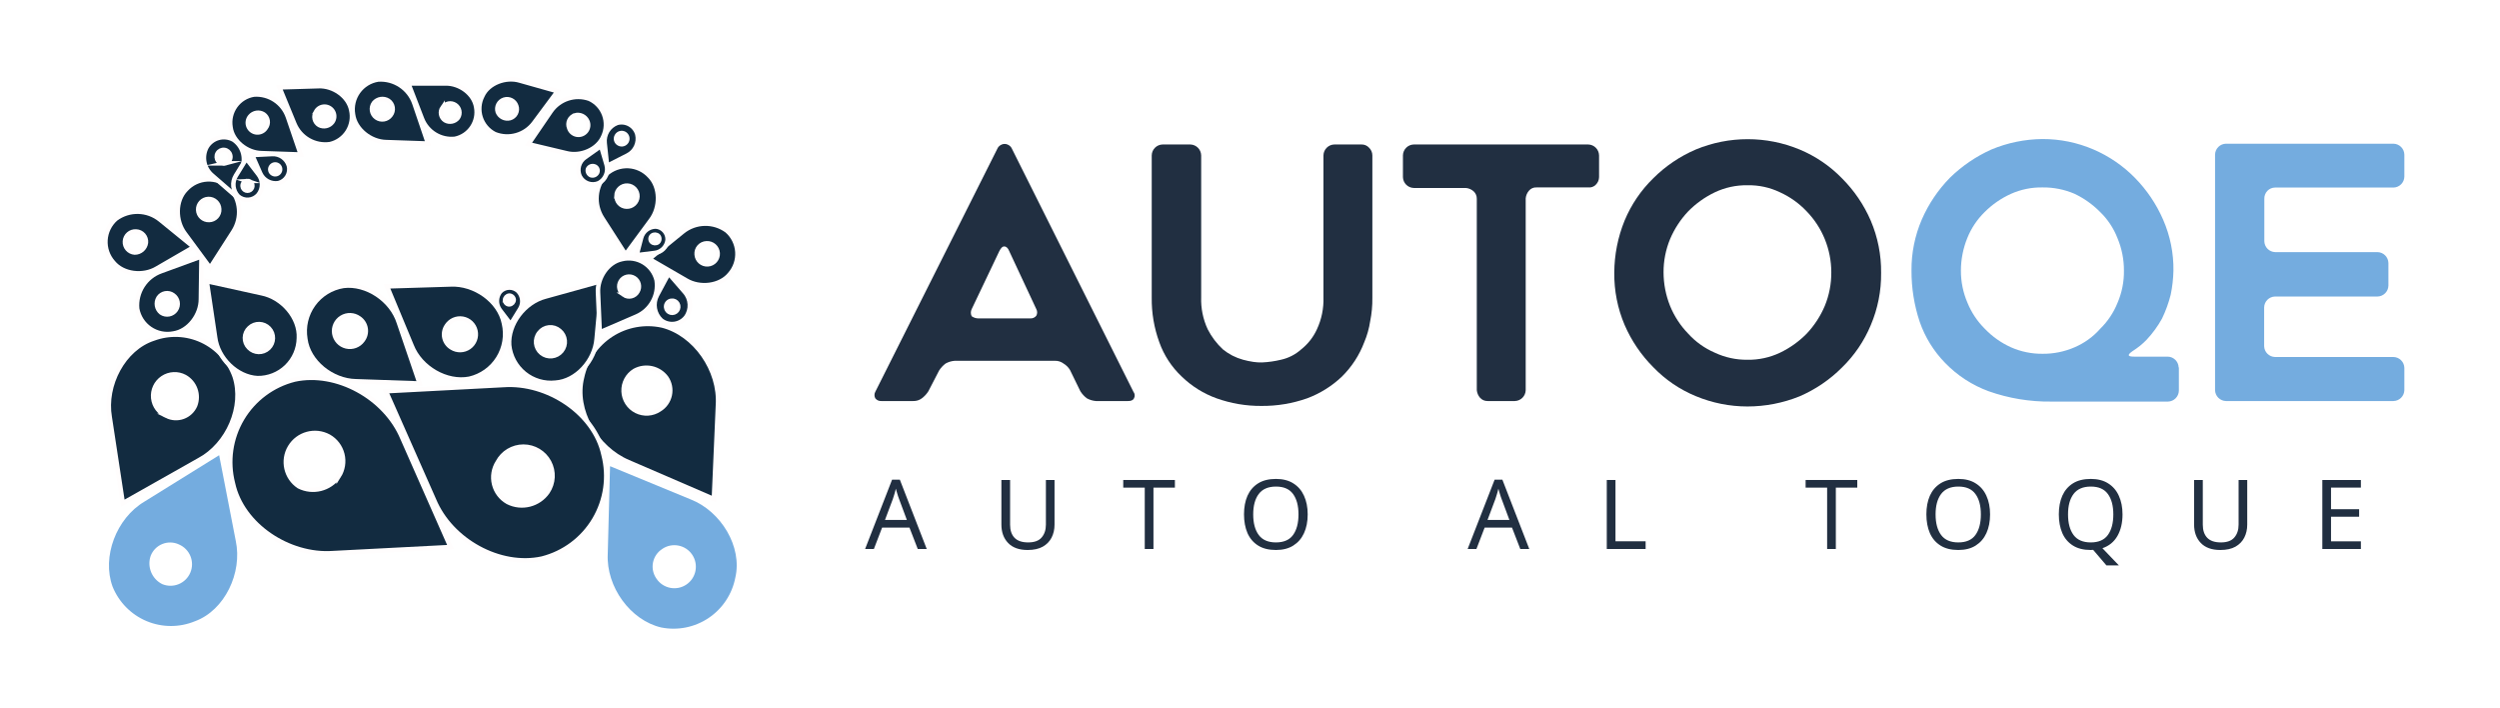
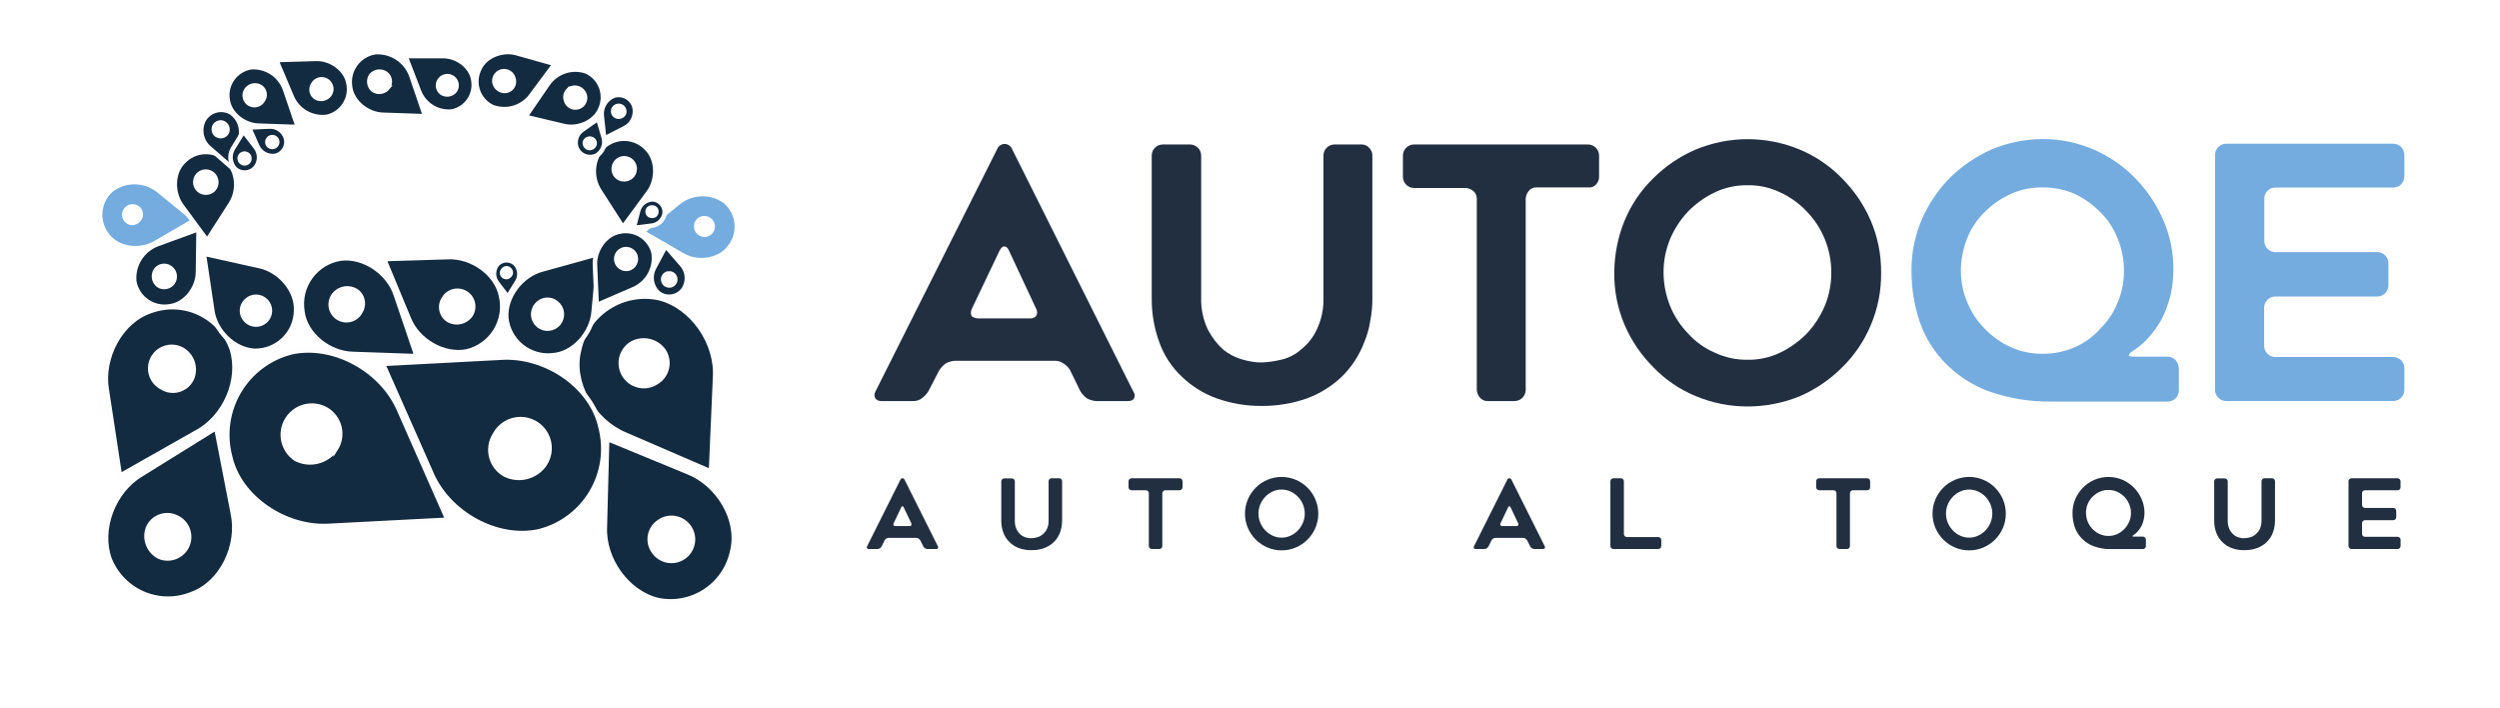
<svg xmlns="http://www.w3.org/2000/svg" id="Capa_1" data-name="Capa 1" viewBox="0 0 551.82 156.26">
  <defs>
-     <style>.cls-1{fill:#122b40;stroke:#fffdfd;stroke-miterlimit:10;}.cls-2{fill:#74acdf;}.cls-3,.cls-4{fill:#212f41;}.cls-4{isolation:isolate;font-size:21.33px;font-family:GeometosRounded, Geometos Rounded;letter-spacing:0.55em;}.cls-5{letter-spacing:0.55em;}.cls-6{letter-spacing:0.58em;}.cls-7{letter-spacing:0.59em;}.cls-8{letter-spacing:0.57em;}.cls-9{letter-spacing:0.58em;}.cls-10{letter-spacing:0.59em;}</style>
+     <style>.cls-1{fill:#122b40;stroke:#fffdfd;stroke-miterlimit:10;}.cls-2{fill:#74acdf;}.cls-3{fill:#212f41;}.cls-4{isolation:isolate;}</style>
  </defs>
-   <path id="_Trazado_compuesto_" data-name="&lt;Trazado compuesto&gt;" class="cls-1" d="M51.81,83.07h0a13.9,13.9,0,0,0-17.88-8.35h0C27.27,76.86,23,85,24.22,92.07l2.9,19L44,101.54C50.38,98.12,54,89.73,51.81,83.07Zm-15,8.72a4.75,4.75,0,1,1,4-8.6,5.11,5.11,0,0,1,2.27,6.32A4.61,4.61,0,0,1,36.8,91.79Z" />
-   <path id="_Trazado_compuesto_2" data-name="&lt;Trazado compuesto&gt;" class="cls-2" d="M24.86,129.49h0a13.9,13.9,0,0,0,18.2,7.63h0c6.57-2.41,10.5-10.7,9-17.74l-3.67-18.9L31.91,110.71C25.68,114.39,22.45,122.92,24.86,129.49Zm14.64-9.32a4.75,4.75,0,1,1-3.7,8.75,5.11,5.11,0,0,1-2.53-6.23A4.61,4.61,0,0,1,39.51,120.17Z" />
-   <path id="_Trazado_compuesto_3" data-name="&lt;Trazado compuesto&gt;" class="cls-1" d="M146.22,71.84h0a14.86,14.86,0,0,0-17.71,11.47h0C126.68,90.57,131.64,99,138.74,102l18.9,8.16.9-20.73C159.05,81.67,153.48,73.67,146.22,71.84Zm-.6,18.55a5.08,5.08,0,1,1-5.5-8.54,5.46,5.46,0,0,1,7,1.52A4.93,4.93,0,0,1,145.62,90.39Z" />
-   <path id="_Trazado_compuesto_4" data-name="&lt;Trazado compuesto&gt;" class="cls-2" d="M146,138.5h0a13.9,13.9,0,0,0,16.37-11h0c1.6-6.82-3.17-14.65-9.86-17.27l-17.8-7.33-.51,19.4C133.85,129.52,139.19,136.91,146,138.5Zm.27-17.36a4.75,4.75,0,1,1-1.31,6.59A4.61,4.61,0,0,1,146.27,121.15Z" />
-   <path id="_Trazado_compuesto_5" data-name="&lt;Trazado compuesto&gt;" class="cls-1" d="M56.83,83.47h0A9,9,0,0,0,66,74.63h0c.25-4.52-3.66-9-8.21-9.9L45.65,62.06l1.85,12.41C48.08,79.11,52.31,83.22,56.83,83.47ZM55.06,72.39a3.07,3.07,0,1,1-.1,4.34A3,3,0,0,1,55.06,72.39Z" />
-   <path id="_Trazado_compuesto_6" data-name="&lt;Trazado compuesto&gt;" class="cls-1" d="M75.85,63.1h0a10.17,10.17,0,0,0-8.43,11.72h0c.64,5.08,5.9,9.24,11.16,9.34l14.08.49L88.08,71.22C86.48,66.17,80.93,62.47,75.85,63.1Zm4.23,12a3.48,3.48,0,1,1-.78-4.85A3.37,3.37,0,0,1,80.09,75.08Z" />
-   <path id="_Trazado_compuesto_7" data-name="&lt;Trazado compuesto&gt;" class="cls-1" d="M103.64,83.61h0a10.17,10.17,0,0,0,7.64-12.24h0c-1-5-6.5-8.84-11.75-8.59l-14.08.43,5.45,13.11C92.84,81.24,98.61,84.58,103.64,83.61Zm-5-11.67a3.48,3.48,0,1,1,1.09,4.79A3.37,3.37,0,0,1,98.63,71.94Z" />
-   <path id="_Trazado_compuesto_8" data-name="&lt;Trazado compuesto&gt;" class="cls-1" d="M112.43,76.18h0a9.27,9.27,0,0,0,10.22,8.29h0c4.66-.31,8.72-4.89,9.09-9.66L132.93,62l-12.47,3.46C115.79,66.67,112.12,71.52,112.43,76.18ZM123.55,73a3.17,3.17,0,1,1-4.46.45A3.08,3.08,0,0,1,123.55,73Z" />
-   <path id="_Trazado_compuesto_9" data-name="&lt;Trazado compuesto&gt;" class="cls-1" d="M30.28,68.15h0a6.8,6.8,0,0,0,8,5.47h0c3.39-.5,6.1-4.08,6.08-7.6l.13-9.42-8.92,3.26A8,8,0,0,0,30.28,68.15Zm7.94-3A2.32,2.32,0,1,1,35.58,69,2.5,2.5,0,0,1,35,65.74,2.26,2.26,0,0,1,38.22,65.15Z" />
-   <path id="_Trazado_compuesto_10" data-name="&lt;Trazado compuesto&gt;" class="cls-1" d="M25.57,48.3h0A6.8,6.8,0,0,0,25,57.93h0c2.17,2.65,6.63,3.14,9.64,1.33l8.15-4.72-7.37-6A8,8,0,0,0,25.57,48.3Zm6.65,5.28a2.5,2.5,0,0,1-2.47,2.16,2.32,2.32,0,0,1,.31-4.64A2.26,2.26,0,0,1,32.22,53.58Z" />
-   <path id="_Trazado_compuesto_11" data-name="&lt;Trazado compuesto&gt;" class="cls-1" d="M50.7,41.37h0a6.8,6.8,0,0,0-9.64.45h0c-2.4,2.44-2.39,6.93-.26,9.73l5.59,7.58,5.14-8A8,8,0,0,0,50.7,41.37Zm-4.52,7.19a2.32,2.32,0,1,1,2.22-2.42A2.26,2.26,0,0,1,46.18,48.56Z" />
-   <path id="_Trazado_compuesto_12" data-name="&lt;Trazado compuesto&gt;" class="cls-1" d="M150.72,51.16l-7.37,6,8.15,4.72c3,1.81,7.47,1.32,9.64-1.33h0a6.8,6.8,0,0,0-.62-9.63h0A8,8,0,0,0,150.72,51.16ZM156,53.71a2.32,2.32,0,1,1-2.16,2.47A2.26,2.26,0,0,1,156,53.71Z" />
-   <path id="_Trazado_compuesto_13" data-name="&lt;Trazado compuesto&gt;" class="cls-1" d="M145,61.86h0a6.33,6.33,0,0,0-7.69-4.66h0c-3.12.64-5.45,4.12-5.26,7.39l.38,8.77,8.12-3.5A7.49,7.49,0,0,0,145,61.86Zm-7.23,3.21a2.17,2.17,0,1,1,3-.72A2.1,2.1,0,0,1,137.74,65.07Z" />
-   <path id="_Trazado_compuesto_14" data-name="&lt;Trazado compuesto&gt;" class="cls-1" d="M146,70.71h0a3.91,3.91,0,0,0,5.5-.7h0a4.48,4.48,0,0,0-.3-5.58l-3.55-4.09-2.58,4.81A4.62,4.62,0,0,0,146,70.71Zm2.26-4.33a1.34,1.34,0,1,1-1.16,1.49A1.3,1.3,0,0,1,148.25,66.39Z" />
-   <path id="_Trazado_compuesto_15" data-name="&lt;Trazado compuesto&gt;" class="cls-1" d="M51.6,30.85h0a4.41,4.41,0,0,0-6,1.65h0a5.07,5.07,0,0,0,1.21,6.2l4.61,4,2.13-5.79A5.22,5.22,0,0,0,51.6,30.85Zm-1.84,5.2a1.51,1.51,0,1,1,1.06-1.85A1.46,1.46,0,0,1,49.75,36.05Z" />
-   <path id="_Trazado_compuesto_16" data-name="&lt;Trazado compuesto&gt;" class="cls-1" d="M52.57,43.34h0A3.17,3.17,0,0,0,57.06,43h0a3.64,3.64,0,0,0,0-4.54L54.4,35l-2.32,3.78A3.75,3.75,0,0,0,52.57,43.34Zm2-3.4a1.08,1.08,0,1,1-1,1.15A1.05,1.05,0,0,1,54.6,39.95Z" />
-   <path id="_Trazado_compuesto_17" data-name="&lt;Trazado compuesto&gt;" class="cls-1" d="M61.48,40.43h0a3.17,3.17,0,0,0,2.31-3.86h0A3.64,3.64,0,0,0,60.08,34l-4.39.22,1.78,4.06A3.75,3.75,0,0,0,61.48,40.43Zm-1.63-3.61a1.08,1.08,0,1,1,.37,1.49A1.05,1.05,0,0,1,59.85,36.82Z" />
-   <path id="_Trazado_compuesto_18" data-name="&lt;Trazado compuesto&gt;" class="cls-1" d="M65.07,83.77h0A18.79,18.79,0,0,0,51.43,106.7h0c2,9.25,12.36,16.07,22.05,15.4l26-1.35-10.6-24C85.12,87.72,74.32,81.78,65.07,83.77Zm9.72,21.36A6.91,6.91,0,0,1,66,107.35a6.42,6.42,0,0,1,6.6-11A6.24,6.24,0,0,1,74.79,105.14Z" />
-   <path id="_Trazado_compuesto_19" data-name="&lt;Trazado compuesto&gt;" class="cls-1" d="M119.65,123.31h0a18.79,18.79,0,0,0,13.62-22.94h0c-2-9.25-12.37-16.06-22.06-15.39l-26,1.37,10.62,24C99.59,119.38,110.4,125.31,119.65,123.31ZM109.92,102a6.42,6.42,0,1,1,11,6.59,6.91,6.91,0,0,1-8.81,2.22A6.24,6.24,0,0,1,109.92,102Z" />
-   <path id="_Trazado_compuesto_20" data-name="&lt;Trazado compuesto&gt;" class="cls-1" d="M83.48,17.55h0a6.67,6.67,0,0,0-5.53,7.69h0c.42,3.33,3.88,6.07,7.33,6.13l9.24.32-3-8.82A7.89,7.89,0,0,0,83.48,17.55Zm2.78,7.86a2.28,2.28,0,1,1-3.7-2.67,2.45,2.45,0,0,1,3.19-.51A2.21,2.21,0,0,1,86.26,25.41Z" />
-   <path id="_Trazado_compuesto_21" data-name="&lt;Trazado compuesto&gt;" class="cls-1" d="M100.46,30.65h0a6,6,0,0,0,4.69-7h0c-.48-3-3.65-5.28-6.73-5.23H90.17l3,7.77A7,7,0,0,0,100.46,30.65Zm-2.73-6.91A2,2,0,1,1,101.11,26a2.19,2.19,0,0,1-2.82.56A2,2,0,0,1,97.73,23.73Z" />
-   <path id="_Trazado_compuesto_22" data-name="&lt;Trazado compuesto&gt;" class="cls-1" d="M56.08,20.87h0a6.25,6.25,0,0,0-5.18,7.2h0c.39,3.12,3.63,5.68,6.86,5.74l8.65.3-2.82-8.26A7.38,7.38,0,0,0,56.08,20.87Zm2.6,7.35a2.14,2.14,0,1,1-3.46-2.5,2.3,2.3,0,0,1,3-.48A2.07,2.07,0,0,1,58.68,28.22Z" />
-   <path id="_Trazado_compuesto_23" data-name="&lt;Trazado compuesto&gt;" class="cls-1" d="M72.86,31.82h0a6.25,6.25,0,0,0,4.7-7.52h0c-.6-3.09-4-5.43-7.22-5.28l-8.65.26L65,27.33A7.38,7.38,0,0,0,72.86,31.82Zm-3.08-7.17a2.14,2.14,0,1,1,3.62,2.27,2.3,2.3,0,0,1-2.94.67A2.07,2.07,0,0,1,69.79,24.65Z" />
-   <path id="_Trazado_compuesto_24" data-name="&lt;Trazado compuesto&gt;" class="cls-1" d="M133,48.19l5.14,8,5.59-7.58c2.13-2.79,2.14-7.28-.26-9.73h0a6.8,6.8,0,0,0-9.64-.45h0A8,8,0,0,0,133,48.19Zm3.12-5a2.32,2.32,0,1,1,2.22,2.42A2.26,2.26,0,0,1,136.16,43.18Z" />
-   <path id="_Trazado_compuesto_25" data-name="&lt;Trazado compuesto&gt;" class="cls-1" d="M133.52,31.61l.53,5,4.48-2.27a4.16,4.16,0,0,0,2.21-4.69h0a3.62,3.62,0,0,0-4.48-2.52h0A4.28,4.28,0,0,0,133.52,31.61ZM136.2,30a1.24,1.24,0,1,1,.48,1.69A1.2,1.2,0,0,1,136.2,30Z" />
-   <path id="_Trazado_compuesto_26" data-name="&lt;Trazado compuesto&gt;" class="cls-1" d="M133.94,36.34l-1.22-4.13-3.5,2.48A3.41,3.41,0,0,0,128,38.9h0a3.26,3.26,0,0,0,4.24,1.52h0A3.51,3.51,0,0,0,133.94,36.34Zm-2.06,1.72a1.15,1.15,0,0,1-1.38.62,1.14,1.14,0,0,1-.67-1.35,1.15,1.15,0,0,1,1.38-.62A1,1,0,0,1,131.88,38.06Z" />
-   <path id="_Trazado_compuesto_27" data-name="&lt;Trazado compuesto&gt;" class="cls-1" d="M141.57,52.51l-1,3.82,3.92-.48A3.27,3.27,0,0,0,147.42,53h0a2.82,2.82,0,0,0-2.63-3h0A3.37,3.37,0,0,0,141.57,52.51ZM144,52a1.05,1.05,0,0,1,1.37.1,1,1,0,0,1-.1,1.36,1.05,1.05,0,0,1-1.37-.1A.93.93,0,0,1,144,52Z" />
-   <path id="_Trazado_compuesto_28" data-name="&lt;Trazado compuesto&gt;" class="cls-1" d="M110.38,68.45l2.39,3.14,2.07-3.36a3.27,3.27,0,0,0-.42-4h0a2.82,2.82,0,0,0-4,.16h0A3.37,3.37,0,0,0,110.38,68.45Zm1.13-2.2a1.05,1.05,0,0,1,.93-1,1,1,0,0,1,1,.93,1.05,1.05,0,0,1-.93,1A.93.93,0,0,1,111.52,66.25Z" />
-   <path id="_Trazado_compuesto_29" data-name="&lt;Trazado compuesto&gt;" class="cls-1" d="M121.59,24.62l-4.92,7.2,8.41,2c3.13.81,6.93-.79,8.14-3.69h0a6.25,6.25,0,0,0-3.06-8.32h0A7.38,7.38,0,0,0,121.59,24.62Zm5.35.85a2.3,2.3,0,0,1,2.74,1.26,2.14,2.14,0,1,1-4,1.49A2.07,2.07,0,0,1,126.94,25.48Z" />
-   <path id="_Trazado_compuesto_30" data-name="&lt;Trazado compuesto&gt;" class="cls-1" d="M117.93,27.14l5.2-7-8.33-2.35c-3.09-.93-7,.52-8.28,3.37h0a6.25,6.25,0,0,0,2.74,8.44h0A7.38,7.38,0,0,0,117.93,27.14Zm-5.32-1.06a2.3,2.3,0,0,1-2.69-1.36A2.14,2.14,0,1,1,114,23.38,2.07,2.07,0,0,1,112.61,26.08Z" />
+   <path id="_Trazado_compuesto_" data-name="&lt;Trazado compuesto&gt;" class="cls-1" d="M51.16,77h0a13.9,13.9,0,0,0-17.88-8.35h0C26.63,70.83,22.37,79,23.57,86l2.9,19,16.89-9.56C49.73,92.09,53.31,83.7,51.16,77Zm-15,8.72a4.75,4.75,0,1,1,4-8.6,5.11,5.11,0,0,1,2.27,6.32A4.61,4.61,0,0,1,36.16,85.76Z" />
+   <path id="_Trazado_compuesto_2" data-name="&lt;Trazado compuesto&gt;" class="cls-1" d="M24.22,123.46h0a13.9,13.9,0,0,0,18.2,7.63h0c6.57-2.41,10.5-10.7,9-17.74l-3.67-18.9L31.27,104.68C25,108.36,21.81,116.89,24.22,123.46Zm14.64-9.32a4.75,4.75,0,1,1-3.7,8.75,5.11,5.11,0,0,1-2.53-6.23A4.61,4.61,0,0,1,38.86,114.14Z" />
+   <path id="_Trazado_compuesto_3" data-name="&lt;Trazado compuesto&gt;" class="cls-1" d="M145.58,65.81h0a14.86,14.86,0,0,0-17.71,11.47h0C126,84.54,131,93,138.1,95.93l18.9,8.16.9-20.73C158.41,75.64,152.83,67.64,145.58,65.81ZM145,84.36a5.08,5.08,0,1,1-5.5-8.54,5.46,5.46,0,0,1,7,1.52A4.93,4.93,0,0,1,145,84.36Z" />
+   <path id="_Trazado_compuesto_4" data-name="&lt;Trazado compuesto&gt;" class="cls-1" d="M145.36,132.47h0a13.9,13.9,0,0,0,16.37-11h0c1.6-6.82-3.17-14.65-9.86-17.27l-17.8-7.33-.51,19.4C133.21,123.49,138.55,130.88,145.36,132.47Zm.27-17.36a4.75,4.75,0,1,1-1.31,6.59A4.61,4.61,0,0,1,145.63,115.12Z" />
+   <path id="_Trazado_compuesto_5" data-name="&lt;Trazado compuesto&gt;" class="cls-1" d="M56.19,77.44h0a9,9,0,0,0,9.19-8.84h0c.25-4.52-3.66-9-8.21-9.9L45,56l1.85,12.41C47.44,73.08,51.67,77.19,56.19,77.44ZM54.41,66.36a3.07,3.07,0,1,1-.1,4.34A3,3,0,0,1,54.41,66.36Z" />
+   <path id="_Trazado_compuesto_6" data-name="&lt;Trazado compuesto&gt;" class="cls-1" d="M75.21,57.07h0a10.17,10.17,0,0,0-8.43,11.72h0c.64,5.08,5.9,9.24,11.16,9.34L92,78.62,87.44,65.19C85.84,60.14,80.29,56.43,75.21,57.07Zm4.23,12A3.48,3.48,0,1,1,73.81,65a3.74,3.74,0,0,1,4.85-.78A3.37,3.37,0,0,1,79.45,69Z" />
+   <path id="_Trazado_compuesto_7" data-name="&lt;Trazado compuesto&gt;" class="cls-1" d="M103,77.58h0a10.17,10.17,0,0,0,7.64-12.24h0c-1-5-6.5-8.84-11.75-8.59l-14.08.43,5.45,13.11C92.19,75.21,98,78.55,103,77.58ZM98,65.91a3.48,3.48,0,1,1,5.89,3.7,3.74,3.74,0,0,1-4.79,1.09A3.37,3.37,0,0,1,98,65.91Z" />
+   <path id="_Trazado_compuesto_8" data-name="&lt;Trazado compuesto&gt;" class="cls-1" d="M111.79,70.14h0A9.27,9.27,0,0,0,122,78.43h0c4.66-.31,8.72-4.89,9.09-9.66L132.29,56l-12.47,3.46C115.14,60.64,111.48,65.49,111.79,70.14Zm11.12-3.22a3.17,3.17,0,1,1-4.46.45A3.08,3.08,0,0,1,122.91,66.92Z" />
+   <path id="_Trazado_compuesto_9" data-name="&lt;Trazado compuesto&gt;" class="cls-1" d="M29.64,62.12h0a6.8,6.8,0,0,0,8,5.47h0c3.39-.5,6.1-4.08,6.08-7.6l.13-9.42-8.92,3.26A8,8,0,0,0,29.64,62.12Zm7.94-3a2.32,2.32,0,1,1-2.64,3.82,2.5,2.5,0,0,1-.59-3.23A2.26,2.26,0,0,1,37.58,59.12Z" />
+   <path id="_Trazado_compuesto_10" data-name="&lt;Trazado compuesto&gt;" class="cls-2" d="M24.93,42.27h0a6.8,6.8,0,0,0-.62,9.63h0C26.48,54.55,30.94,55,34,53.23l8.15-4.72-7.37-6A8,8,0,0,0,24.93,42.27Zm6.65,5.28a2.5,2.5,0,0,1-2.47,2.16,2.32,2.32,0,0,1,.31-4.64A2.26,2.26,0,0,1,31.58,47.55Z" />
+   <path id="_Trazado_compuesto_11" data-name="&lt;Trazado compuesto&gt;" class="cls-1" d="M50.06,35.33h0a6.8,6.8,0,0,0-9.64.45h0c-2.4,2.44-2.39,6.93-.26,9.73l5.59,7.58,5.14-8A8,8,0,0,0,50.06,35.33Zm-4.52,7.19a2.32,2.32,0,1,1,2.22-2.42A2.26,2.26,0,0,1,45.54,42.52Z" />
+   <path id="_Trazado_compuesto_12" data-name="&lt;Trazado compuesto&gt;" class="cls-2" d="M150.08,45.13l-7.37,6,8.15,4.72c3,1.81,7.47,1.32,9.64-1.33h0a6.8,6.8,0,0,0-.62-9.63h0A8,8,0,0,0,150.08,45.13Zm5.32,2.55a2.32,2.32,0,1,1-2.16,2.47A2.26,2.26,0,0,1,155.4,47.68Z" />
+   <path id="_Trazado_compuesto_13" data-name="&lt;Trazado compuesto&gt;" class="cls-1" d="M144.33,55.83h0a6.33,6.33,0,0,0-7.69-4.66h0c-3.12.64-5.45,4.12-5.26,7.39l.38,8.77,8.12-3.5A7.49,7.49,0,0,0,144.33,55.83ZM137.1,59a2.17,2.17,0,1,1,3-.72A2.1,2.1,0,0,1,137.1,59Z" />
+   <path id="_Trazado_compuesto_14" data-name="&lt;Trazado compuesto&gt;" class="cls-1" d="M145.35,64.68h0a3.91,3.91,0,0,0,5.5-.7h0a4.48,4.48,0,0,0-.3-5.58L147,54.31l-2.58,4.81A4.62,4.62,0,0,0,145.35,64.68Zm2.26-4.33a1.34,1.34,0,1,1-1.16,1.49A1.3,1.3,0,0,1,147.61,60.36Z" />
+   <path id="_Trazado_compuesto_15" data-name="&lt;Trazado compuesto&gt;" class="cls-1" d="M51,24.82h0a4.41,4.41,0,0,0-6,1.65h0a5.07,5.07,0,0,0,1.21,6.2l4.61,4,2.13-5.79A5.22,5.22,0,0,0,51,24.82ZM49.11,30a1.51,1.51,0,1,1,1.06-1.85A1.46,1.46,0,0,1,49.11,30Z" />
+   <path id="_Trazado_compuesto_16" data-name="&lt;Trazado compuesto&gt;" class="cls-1" d="M51.93,37.31h0A3.17,3.17,0,0,0,56.42,37h0a3.64,3.64,0,0,0,0-4.54L53.76,29l-2.32,3.78A3.75,3.75,0,0,0,51.93,37.31Zm2-3.4a1.08,1.08,0,1,1-1,1.15A1.05,1.05,0,0,1,54,33.91Z" />
+   <path id="_Trazado_compuesto_17" data-name="&lt;Trazado compuesto&gt;" class="cls-1" d="M60.84,34.4h0a3.17,3.17,0,0,0,2.31-3.86h0a3.64,3.64,0,0,0-3.72-2.61L55,28.14l1.78,4.06A3.75,3.75,0,0,0,60.84,34.4Zm-1.63-3.61a1.08,1.08,0,1,1,.37,1.49A1.05,1.05,0,0,1,59.21,30.79Z" />
+   <path id="_Trazado_compuesto_18" data-name="&lt;Trazado compuesto&gt;" class="cls-1" d="M64.42,77.74h0a18.79,18.79,0,0,0-13.64,22.93h0c2,9.25,12.36,16.07,22.05,15.4l26-1.35-10.6-24C84.48,81.69,73.68,75.75,64.42,77.74Zm9.72,21.36a6.91,6.91,0,0,1-8.81,2.21,6.42,6.42,0,0,1,6.6-11A6.24,6.24,0,0,1,74.14,99.11Z" />
+   <path id="_Trazado_compuesto_19" data-name="&lt;Trazado compuesto&gt;" class="cls-1" d="M119,117.28h0a18.79,18.79,0,0,0,13.62-22.94h0c-2-9.25-12.37-16.06-22.06-15.39l-26,1.37,10.62,24C98.95,113.35,109.76,119.28,119,117.28Zm-9.73-21.36a6.42,6.42,0,1,1,11,6.59,6.91,6.91,0,0,1-8.81,2.22A6.24,6.24,0,0,1,109.27,95.92Z" />
+   <path id="_Trazado_compuesto_20" data-name="&lt;Trazado compuesto&gt;" class="cls-1" d="M82.84,11.52h0a6.67,6.67,0,0,0-5.53,7.69h0c.42,3.33,3.88,6.07,7.33,6.13l9.24.32-3-8.82A7.89,7.89,0,0,0,82.84,11.52Zm2.78,7.86a2.45,2.45,0,0,1-3.19.51,2.45,2.45,0,0,1-.51-3.19,2.45,2.45,0,0,1,3.19-.51A2.21,2.21,0,0,1,85.61,19.38Z" />
+   <path id="_Trazado_compuesto_21" data-name="&lt;Trazado compuesto&gt;" class="cls-1" d="M99.82,24.61h0a6,6,0,0,0,4.69-7h0c-.48-3-3.65-5.28-6.73-5.23H89.53l3,7.77A7,7,0,0,0,99.82,24.61ZM97.09,17.7A2,2,0,1,1,100.47,20a2.19,2.19,0,0,1-2.82.56A2,2,0,0,1,97.09,17.7Z" />
+   <path id="_Trazado_compuesto_22" data-name="&lt;Trazado compuesto&gt;" class="cls-1" d="M55.44,14.84h0A6.25,6.25,0,0,0,50.26,22h0c.39,3.12,3.63,5.68,6.86,5.74l8.65.3-2.82-8.26A7.38,7.38,0,0,0,55.44,14.84ZM58,22.19a2.14,2.14,0,1,1-3.46-2.5,2.3,2.3,0,0,1,3-.48A2.07,2.07,0,0,1,58,22.19Z" />
+   <path id="_Trazado_compuesto_23" data-name="&lt;Trazado compuesto&gt;" class="cls-1" d="M72.22,25.79h0a6.25,6.25,0,0,0,4.7-7.52h0c-.6-3.09-4-5.43-7.22-5.28L61,13.25,64.4,21.3A7.38,7.38,0,0,0,72.22,25.79Zm-3.08-7.17a2.14,2.14,0,1,1,3.62,2.27,2.3,2.3,0,0,1-2.94.67A2.07,2.07,0,0,1,69.14,18.62Z" />
+   <path id="_Trazado_compuesto_24" data-name="&lt;Trazado compuesto&gt;" class="cls-1" d="M132.4,42.16l5.14,8,5.59-7.58c2.13-2.79,2.14-7.28-.26-9.73h0a6.8,6.8,0,0,0-9.64-.45h0A8,8,0,0,0,132.4,42.16Zm3.12-5a2.32,2.32,0,1,1,2.22,2.42A2.26,2.26,0,0,1,135.52,37.15Z" />
+   <path id="_Trazado_compuesto_25" data-name="&lt;Trazado compuesto&gt;" class="cls-1" d="M132.88,25.58l.53,5,4.48-2.27a4.16,4.16,0,0,0,2.21-4.69h0a3.62,3.62,0,0,0-4.48-2.52h0A4.28,4.28,0,0,0,132.88,25.58Zm2.69-1.64a1.24,1.24,0,0,1,2.16,1.21,1.33,1.33,0,0,1-1.69.48A1.2,1.2,0,0,1,135.56,23.95Z" />
+   <path id="_Trazado_compuesto_26" data-name="&lt;Trazado compuesto&gt;" class="cls-1" d="M133.3,30.31l-1.22-4.13-3.5,2.48a3.41,3.41,0,0,0-1.18,4.21h0a3.26,3.26,0,0,0,4.24,1.52h0A3.51,3.51,0,0,0,133.3,30.31ZM131.24,32a1.15,1.15,0,0,1-1.38.62,1.14,1.14,0,0,1-.67-1.35,1.15,1.15,0,0,1,1.38-.62A1,1,0,0,1,131.24,32Z" />
+   <path id="_Trazado_compuesto_27" data-name="&lt;Trazado compuesto&gt;" class="cls-1" d="M140.93,46.48l-1,3.82,3.92-.48A3.27,3.27,0,0,0,146.78,47h0a2.82,2.82,0,0,0-2.63-3h0A3.37,3.37,0,0,0,140.93,46.48Zm2.42-.49a1.05,1.05,0,0,1,1.37.1,1,1,0,0,1-.1,1.36,1.05,1.05,0,0,1-1.37-.1A.93.93,0,0,1,143.35,46Z" />
+   <path id="_Trazado_compuesto_28" data-name="&lt;Trazado compuesto&gt;" class="cls-1" d="M109.74,62.42l2.39,3.14,2.07-3.36a3.27,3.27,0,0,0-.42-4h0a2.82,2.82,0,0,0-4,.16h0A3.37,3.37,0,0,0,109.74,62.42Zm1.13-2.2a1.05,1.05,0,0,1,.93-1,1,1,0,0,1,1,.93,1.05,1.05,0,0,1-.93,1A.93.93,0,0,1,110.87,60.22Z" />
+   <path id="_Trazado_compuesto_29" data-name="&lt;Trazado compuesto&gt;" class="cls-1" d="M120.94,18.59,116,25.79l8.41,2c3.13.81,6.93-.79,8.14-3.69h0a6.25,6.25,0,0,0-3.06-8.32h0A7.38,7.38,0,0,0,120.94,18.59Zm5.35.85A2.3,2.3,0,0,1,129,20.7a2.14,2.14,0,1,1-4,1.49A2.07,2.07,0,0,1,126.3,19.45Z" />
+   <path id="_Trazado_compuesto_30" data-name="&lt;Trazado compuesto&gt;" class="cls-1" d="M117.29,21.11l5.2-7-8.33-2.35c-3.09-.93-7,.52-8.28,3.37h0a6.25,6.25,0,0,0,2.74,8.44h0A7.38,7.38,0,0,0,117.29,21.11ZM112,20a2.3,2.3,0,0,1-2.69-1.36,2.14,2.14,0,1,1,4.06-1.33A2.07,2.07,0,0,1,112,20Z" />
  <g id="_Grupo_" data-name="&lt;Grupo&gt;">
    <g id="_Grupo_2" data-name="&lt;Grupo&gt;">
      <path id="_Trazado_compuesto_31" data-name="&lt;Trazado compuesto&gt;" class="cls-3" d="M193.28,86.48l27-53.75a1.75,1.75,0,0,1,3.12,0l26.88,53.75a1.29,1.29,0,0,1,.12,1.44c-.24.48-.72.6-1.32.6H242a4.87,4.87,0,0,1-2-.6,5.87,5.87,0,0,1-1.44-1.56l-2.28-4.68a4.14,4.14,0,0,0-1.44-1.44,3,3,0,0,0-1.92-.6H210.8a4.87,4.87,0,0,0-2,.6,5.87,5.87,0,0,0-1.44,1.56L205,86.36a5.87,5.87,0,0,1-1.44,1.56,3,3,0,0,1-1.92.6H194.6a1.55,1.55,0,0,1-1.32-.6A1.51,1.51,0,0,1,193.28,86.48ZM216,70.28h11.52a1.55,1.55,0,0,0,1.32-.6,1.52,1.52,0,0,0,0-1.44l-6-12.84c-.24-.6-.6-1-1.08-1s-.72.36-1.08,1l-6.12,12.84a1.77,1.77,0,0,0,0,1.56A2.57,2.57,0,0,0,216,70.28Z" />
      <path id="_Trazado_" data-name="&lt;Trazado&gt;" class="cls-3" d="M268.63,87.92a21.49,21.49,0,0,1-7.68-4.8A19.24,19.24,0,0,1,256,75.56a27.7,27.7,0,0,1-1.68-9.84V34.29a2.46,2.46,0,0,1,2.4-2.4h6.12a2.46,2.46,0,0,1,2.4,2.4V65.6a15.49,15.49,0,0,0,1.44,7.08,16,16,0,0,0,3.36,4.44,12.06,12.06,0,0,0,4.44,2.28,19.5,19.5,0,0,0,2.28.48,11,11,0,0,0,1.92.12,21.86,21.86,0,0,0,4.2-.6,9.84,9.84,0,0,0,4.44-2.28,12,12,0,0,0,3.48-4.44,15.49,15.49,0,0,0,1.44-7.08V34.29a2.46,2.46,0,0,1,2.4-2.4h6a2.18,2.18,0,0,1,1.68.72,2.37,2.37,0,0,1,.72,1.68V65.72a24.29,24.29,0,0,1-.48,5.16,19.21,19.21,0,0,1-1.32,4.68,21.14,21.14,0,0,1-4.92,7.56,22.6,22.6,0,0,1-7.68,4.8,29.58,29.58,0,0,1-10.08,1.68A28.88,28.88,0,0,1,268.63,87.92Z" />
      <path id="_Trazado_2" data-name="&lt;Trazado&gt;" class="cls-3" d="M350.7,41.37H339.3a2,2,0,0,0-1.68.72,3,3,0,0,0-.72,1.68V86.12a2.46,2.46,0,0,1-2.4,2.4h-6a2.18,2.18,0,0,1-1.68-.72,3,3,0,0,1-.72-1.68V43.89a2.18,2.18,0,0,0-.72-1.68,3,3,0,0,0-1.68-.72H312.19a2.46,2.46,0,0,1-2.4-2.4v-4.8a2.46,2.46,0,0,1,2.4-2.4H350.7a2.46,2.46,0,0,1,2.4,2.4v4.8a2.37,2.37,0,0,1-.72,1.68A2,2,0,0,1,350.7,41.37Z" />
      <path id="_Trazado_compuesto_32" data-name="&lt;Trazado compuesto&gt;" class="cls-3" d="M385.86,89.72a29.72,29.72,0,0,1-11.4-2.28,27.58,27.58,0,0,1-9.36-6.36,30.05,30.05,0,0,1-6.36-9.36,28.61,28.61,0,0,1-2.28-11.52,30.8,30.8,0,0,1,2.28-11.52,28.14,28.14,0,0,1,6.36-9.36A30.05,30.05,0,0,1,374.46,33a29.94,29.94,0,0,1,22.92,0,28.14,28.14,0,0,1,9.36,6.36,30.05,30.05,0,0,1,6.36,9.36,28.61,28.61,0,0,1,2.28,11.52,28.61,28.61,0,0,1-2.28,11.52,28.14,28.14,0,0,1-6.36,9.36,30.05,30.05,0,0,1-9.36,6.36A30.8,30.8,0,0,1,385.86,89.72Zm0-48.83a16.19,16.19,0,0,0-7.2,1.56,20.94,20.94,0,0,0-5.88,4.2,20.63,20.63,0,0,0-4,6.12,19,19,0,0,0-1.44,7.32,20,20,0,0,0,1.44,7.44,19.21,19.21,0,0,0,4,6.12,17.05,17.05,0,0,0,5.88,4.2,16.56,16.56,0,0,0,7.2,1.56,16.19,16.19,0,0,0,7.2-1.56,20.94,20.94,0,0,0,5.88-4.2,20.63,20.63,0,0,0,4-6.12,19.12,19.12,0,0,0,1.44-7.44,19.4,19.4,0,0,0-1.44-7.32,19.21,19.21,0,0,0-4-6.12,18.79,18.79,0,0,0-5.88-4.2A15.84,15.84,0,0,0,385.86,40.89Z" />
      <path id="_Trazado_compuesto_33" data-name="&lt;Trazado compuesto&gt;" class="cls-2" d="M481.13,81.08v5.16a2.46,2.46,0,0,1-2.4,2.4h-25.8a40,40,0,0,1-13.8-2.28,25.62,25.62,0,0,1-9.6-6.24A24.41,24.41,0,0,1,423.89,71a35.25,35.25,0,0,1-1.8-11.28,27.88,27.88,0,0,1,2.28-11.28,30.61,30.61,0,0,1,6.24-9.24A31.6,31.6,0,0,1,439.73,33,30,30,0,0,1,451,30.69,28.29,28.29,0,0,1,462.29,33a28.66,28.66,0,0,1,9.12,6.24,30.61,30.61,0,0,1,6.24,9.24,27.09,27.09,0,0,1,2.28,11.28,29.65,29.65,0,0,1-.6,5.28,27.8,27.8,0,0,1-1.92,5.28A23.36,23.36,0,0,1,474,75a15.68,15.68,0,0,1-1.44,1.32,20.35,20.35,0,0,1-1.68,1.2c-1.2.84-1.08,1.2.36,1.2h7.44a2.46,2.46,0,0,1,2.4,2.4ZM433,59.73a17.78,17.78,0,0,0,1.44,7.08,17.31,17.31,0,0,0,3.84,5.76,18.49,18.49,0,0,0,5.76,4.08,16.81,16.81,0,0,0,7,1.44,17.37,17.37,0,0,0,7.08-1.44,15.84,15.84,0,0,0,5.64-4.08,16.73,16.73,0,0,0,3.84-5.76A17.37,17.37,0,0,0,469,59.73a18.36,18.36,0,0,0-1.44-7.2,16.18,16.18,0,0,0-3.84-5.76,20,20,0,0,0-5.64-4A17.37,17.37,0,0,0,451,41.37a16.41,16.41,0,0,0-7,1.44,19.67,19.67,0,0,0-5.76,4,16.73,16.73,0,0,0-3.84,5.76A19.26,19.26,0,0,0,433,59.73Z" />
      <path id="_Trazado_3" data-name="&lt;Trazado&gt;" class="cls-2" d="M500,43.89v9.36a2.46,2.46,0,0,0,2.4,2.4H525a2.46,2.46,0,0,1,2.4,2.4v5a2.46,2.46,0,0,1-2.4,2.4H502.36a2.46,2.46,0,0,0-2.4,2.4V76.4a2.46,2.46,0,0,0,2.4,2.4h26.16a2.46,2.46,0,0,1,2.4,2.4v4.92a2.46,2.46,0,0,1-2.4,2.4h-37a2.46,2.46,0,0,1-2.4-2.4v-52a2.46,2.46,0,0,1,2.4-2.4h37a2.46,2.46,0,0,1,2.4,2.4V39a2.46,2.46,0,0,1-2.4,2.4H502.36a2.37,2.37,0,0,0-1.68.72A2.44,2.44,0,0,0,500,43.89Z" />
    </g>
-     <text class="cls-4" transform="translate(191.03 121.18)">A<tspan class="cls-5" x="28.17" y="0">U</tspan>
-       <tspan class="cls-6" x="56.78" y="0">T</tspan>
-       <tspan class="cls-7" x="82.37" y="0">O </tspan>
-       <tspan class="cls-8" x="133.05" y="0">A</tspan>
-       <tspan class="cls-7" x="161.71" y="0">L </tspan>
-       <tspan class="cls-9" x="207.46" y="0">T</tspan>
-       <tspan class="cls-10" x="233.05" y="0">OQUE</tspan>
-     </text>
+     <g class="cls-4">
+       <path class="cls-3" d="M191.46,120.6l7.4-14.78a.48.48,0,0,1,.85,0l7.4,14.78a.4.4,0,0,1,0,.41.39.39,0,0,1-.37.17h-1.94a1,1,0,0,1-.55-.17.91.91,0,0,1-.38-.43l-.64-1.28a1.13,1.13,0,0,0-.39-.41,1,1,0,0,0-.54-.17h-6.06a1.05,1.05,0,0,0-.55.17.92.92,0,0,0-.38.43l-.62,1.26a1.07,1.07,0,0,1-.39.43,1,1,0,0,1-.54.17h-1.94a.39.39,0,0,1-.37-.17A.43.43,0,0,1,191.46,120.6Zm6.25-4.48h3.16a.38.38,0,0,0,.37-.18.45.45,0,0,0,0-.42L199.56,112c-.07-.17-.16-.26-.28-.26s-.21.08-.28.26l-1.68,3.52a.45.45,0,0,0,0,.43A.41.41,0,0,0,197.71,116.12Z" />
+       <path class="cls-3" d="M225.05,121a5.93,5.93,0,0,1-2.11-1.32,5.59,5.59,0,0,1-1.37-2.07,7.37,7.37,0,0,1-.47-2.71v-8.64a.64.64,0,0,1,.19-.47.61.61,0,0,1,.45-.19h1.69a.65.65,0,0,1,.66.66v8.62a4.33,4.33,0,0,0,.38,1.94,3.89,3.89,0,0,0,.94,1.22,3.19,3.19,0,0,0,1.22.62q.34.08.63.13a3.74,3.74,0,0,0,.54,0,4.88,4.88,0,0,0,1.15-.17,2.84,2.84,0,0,0,1.22-.62,3.48,3.48,0,0,0,1-1.22,4.33,4.33,0,0,0,.38-1.94v-8.62a.66.66,0,0,1,.66-.66h1.66a.65.65,0,0,1,.66.66v8.64a8.25,8.25,0,0,1-.12,1.42,7.06,7.06,0,0,1-.35,1.29,6,6,0,0,1-1.34,2.07,6.2,6.2,0,0,1-2.11,1.32,7.65,7.65,0,0,1-2.77.47A7.47,7.47,0,0,1,225.05,121Z" />
+       <path class="cls-3" d="M260.46,108.21h-3.14a.66.66,0,0,0-.66.66v11.65a.66.66,0,0,1-.66.66h-1.66a.66.66,0,0,1-.66-.66V108.87a.66.66,0,0,0-.66-.66h-3.16a.65.65,0,0,1-.66-.66v-1.32a.66.66,0,0,1,.66-.66h10.6a.66.66,0,0,1,.66.66v1.32a.65.65,0,0,1-.66.66Z" />
+       <path class="cls-3" d="M283,121.48a7.79,7.79,0,0,1-3.14-.64,8.18,8.18,0,0,1-4.31-4.31,8.08,8.08,0,0,1,0-6.3,8.15,8.15,0,0,1,4.31-4.32,8.06,8.06,0,0,1,6.29,0,8.15,8.15,0,0,1,4.31,4.32,8.08,8.08,0,0,1,0,6.3,8.18,8.18,0,0,1-4.31,4.31A7.84,7.84,0,0,1,283,121.48Zm0-13.42a4.61,4.61,0,0,0-2,.44,5.41,5.41,0,0,0-1.62,1.16,5.5,5.5,0,0,0-1.1,1.7,5.26,5.26,0,0,0,0,4,5.68,5.68,0,0,0,1.1,1.7,5.31,5.31,0,0,0,1.62,1.17,4.74,4.74,0,0,0,4,0,5.31,5.31,0,0,0,1.62-1.17,5.66,5.66,0,0,0,1.1-1.7,5.25,5.25,0,0,0,0-4,5.48,5.48,0,0,0-1.1-1.7A5.41,5.41,0,0,0,285,108.5,4.61,4.61,0,0,0,283,108.06Z" />
+       <path class="cls-3" d="M325.47,120.6l7.4-14.78a.48.48,0,0,1,.85,0l7.4,14.78a.4.4,0,0,1,0,.41.39.39,0,0,1-.37.17h-1.94a1,1,0,0,1-.55-.17.91.91,0,0,1-.38-.43l-.64-1.28a1.13,1.13,0,0,0-.39-.41,1,1,0,0,0-.54-.17h-6.06a1.05,1.05,0,0,0-.55.17.92.92,0,0,0-.38.43l-.62,1.26a1.07,1.07,0,0,1-.39.43,1,1,0,0,1-.54.17h-1.94a.39.39,0,0,1-.37-.17A.43.43,0,0,1,325.47,120.6Zm6.25-4.48h3.16a.38.38,0,0,0,.37-.18.45.45,0,0,0,0-.42L333.57,112c-.07-.17-.16-.26-.28-.26s-.21.08-.28.26l-1.68,3.52a.45.45,0,0,0,0,.43A.41.41,0,0,0,331.71,116.12Z" />
+       <path class="cls-3" d="M366.84,119.2v1.32a.66.66,0,0,1-.66.66h-9.92a.66.66,0,0,1-.66-.66V106.23a.66.66,0,0,1,.66-.66h1.66a.66.66,0,0,1,.66.66v11.65a.66.66,0,0,0,.66.66h6.93a.65.65,0,0,1,.66.66Z" />
+       <path class="cls-3" d="M412.29,108.21h-3.13a.66.66,0,0,0-.66.66v11.65a.66.66,0,0,1-.66.66h-1.66a.64.64,0,0,1-.47-.19.63.63,0,0,1-.19-.47V108.87a.66.66,0,0,0-.66-.66h-3.16a.65.65,0,0,1-.66-.66v-1.32a.66.66,0,0,1,.66-.66h10.6a.66.66,0,0,1,.66.66v1.32a.65.65,0,0,1-.66.66Z" />
+       <path class="cls-3" d="M434.82,121.48a7.79,7.79,0,0,1-3.14-.64,8.18,8.18,0,0,1-4.31-4.31,8.08,8.08,0,0,1,0-6.3,8.15,8.15,0,0,1,4.31-4.32,8.06,8.06,0,0,1,6.29,0,8.15,8.15,0,0,1,4.31,4.32,8.08,8.08,0,0,1,0,6.3,8.18,8.18,0,0,1-4.31,4.31A7.84,7.84,0,0,1,434.82,121.48Zm0-13.42a4.61,4.61,0,0,0-2,.44,5.41,5.41,0,0,0-1.62,1.16,5.49,5.49,0,0,0-1.1,1.7,5.25,5.25,0,0,0,0,4,5.67,5.67,0,0,0,1.1,1.7,5.31,5.31,0,0,0,1.62,1.17,4.74,4.74,0,0,0,4,0,5.32,5.32,0,0,0,1.62-1.17,5.67,5.67,0,0,0,1.1-1.7,5.25,5.25,0,0,0,0-4,5.49,5.49,0,0,0-1.1-1.7,5.42,5.42,0,0,0-1.62-1.16A4.61,4.61,0,0,0,434.83,108.06Z" />
+       <path class="cls-3" d="M473.85,119.11v1.43a.66.66,0,0,1-.66.66h-7.1a10.16,10.16,0,0,1-3.78-.64,7,7,0,0,1-2.62-1.71,6.66,6.66,0,0,1-1.56-2.52,9.71,9.71,0,0,1-.49-3.09,7.9,7.9,0,0,1,.62-3.09,8.83,8.83,0,0,1,1.71-2.54,8.39,8.39,0,0,1,2.52-1.71,7.9,7.9,0,0,1,3.09-.62,8,8,0,0,1,3.09.62,8.22,8.22,0,0,1,2.52,1.71,8.32,8.32,0,0,1,1.71,2.54,7.57,7.57,0,0,1,.64,3.09,6.88,6.88,0,0,1-.17,1.45,5.52,5.52,0,0,1-1.45,2.75,2.64,2.64,0,0,1-.38.35l-.45.33q-.49.32.09.32h2a.66.66,0,0,1,.66.66Zm-13.22-5.87a5,5,0,0,0,.38,1.94,5.23,5.23,0,0,0,2.64,2.71,4.52,4.52,0,0,0,1.92.41,4.66,4.66,0,0,0,1.94-.41,4.87,4.87,0,0,0,1.56-1.11,4.93,4.93,0,0,0,1.07-1.6,4.65,4.65,0,0,0,.41-1.94,4.7,4.7,0,0,0-.41-2,4.93,4.93,0,0,0-1.07-1.6,5.4,5.4,0,0,0-1.56-1.09,4.66,4.66,0,0,0-1.94-.41,4.52,4.52,0,0,0-1.92.41,5.49,5.49,0,0,0-1.58,1.09,4.93,4.93,0,0,0-1.07,1.6A5.14,5.14,0,0,0,460.62,113.25Z" />
+       <path class="cls-3" d="M492.87,121a5.93,5.93,0,0,1-2.11-1.32,5.59,5.59,0,0,1-1.36-2.07,7.35,7.35,0,0,1-.47-2.71v-8.64a.64.64,0,0,1,.19-.47.61.61,0,0,1,.45-.19h1.69a.66.66,0,0,1,.66.66v8.62a4.33,4.33,0,0,0,.38,1.94,3.89,3.89,0,0,0,.94,1.22,3.18,3.18,0,0,0,1.22.62q.34.08.63.13a3.74,3.74,0,0,0,.54,0,4.87,4.87,0,0,0,1.15-.17A2.83,2.83,0,0,0,498,118a3.48,3.48,0,0,0,1-1.22,4.33,4.33,0,0,0,.38-1.94v-8.62a.66.66,0,0,1,.66-.66h1.66a.66.66,0,0,1,.66.66v8.64a8.26,8.26,0,0,1-.12,1.42,7.06,7.06,0,0,1-.35,1.29,6,6,0,0,1-1.34,2.07,6.19,6.19,0,0,1-2.11,1.32,7.64,7.64,0,0,1-2.77.47A7.47,7.47,0,0,1,492.87,121Z" />
+       <path class="cls-3" d="M521.58,108.87v2.58a.66.66,0,0,0,.66.66h6.23a.65.65,0,0,1,.66.66v1.39a.66.66,0,0,1-.66.66h-6.23a.65.65,0,0,0-.66.66v2.35a.65.65,0,0,0,.66.66h7.19a.66.66,0,0,1,.66.66v1.37a.66.66,0,0,1-.66.66H519.25a.66.66,0,0,1-.66-.66V106.23a.66.66,0,0,1,.66-.66h10.17a.66.66,0,0,1,.66.66v1.32a.65.65,0,0,1-.66.66h-7.19a.66.66,0,0,0-.66.66Z" />
+     </g>
  </g>
</svg>
